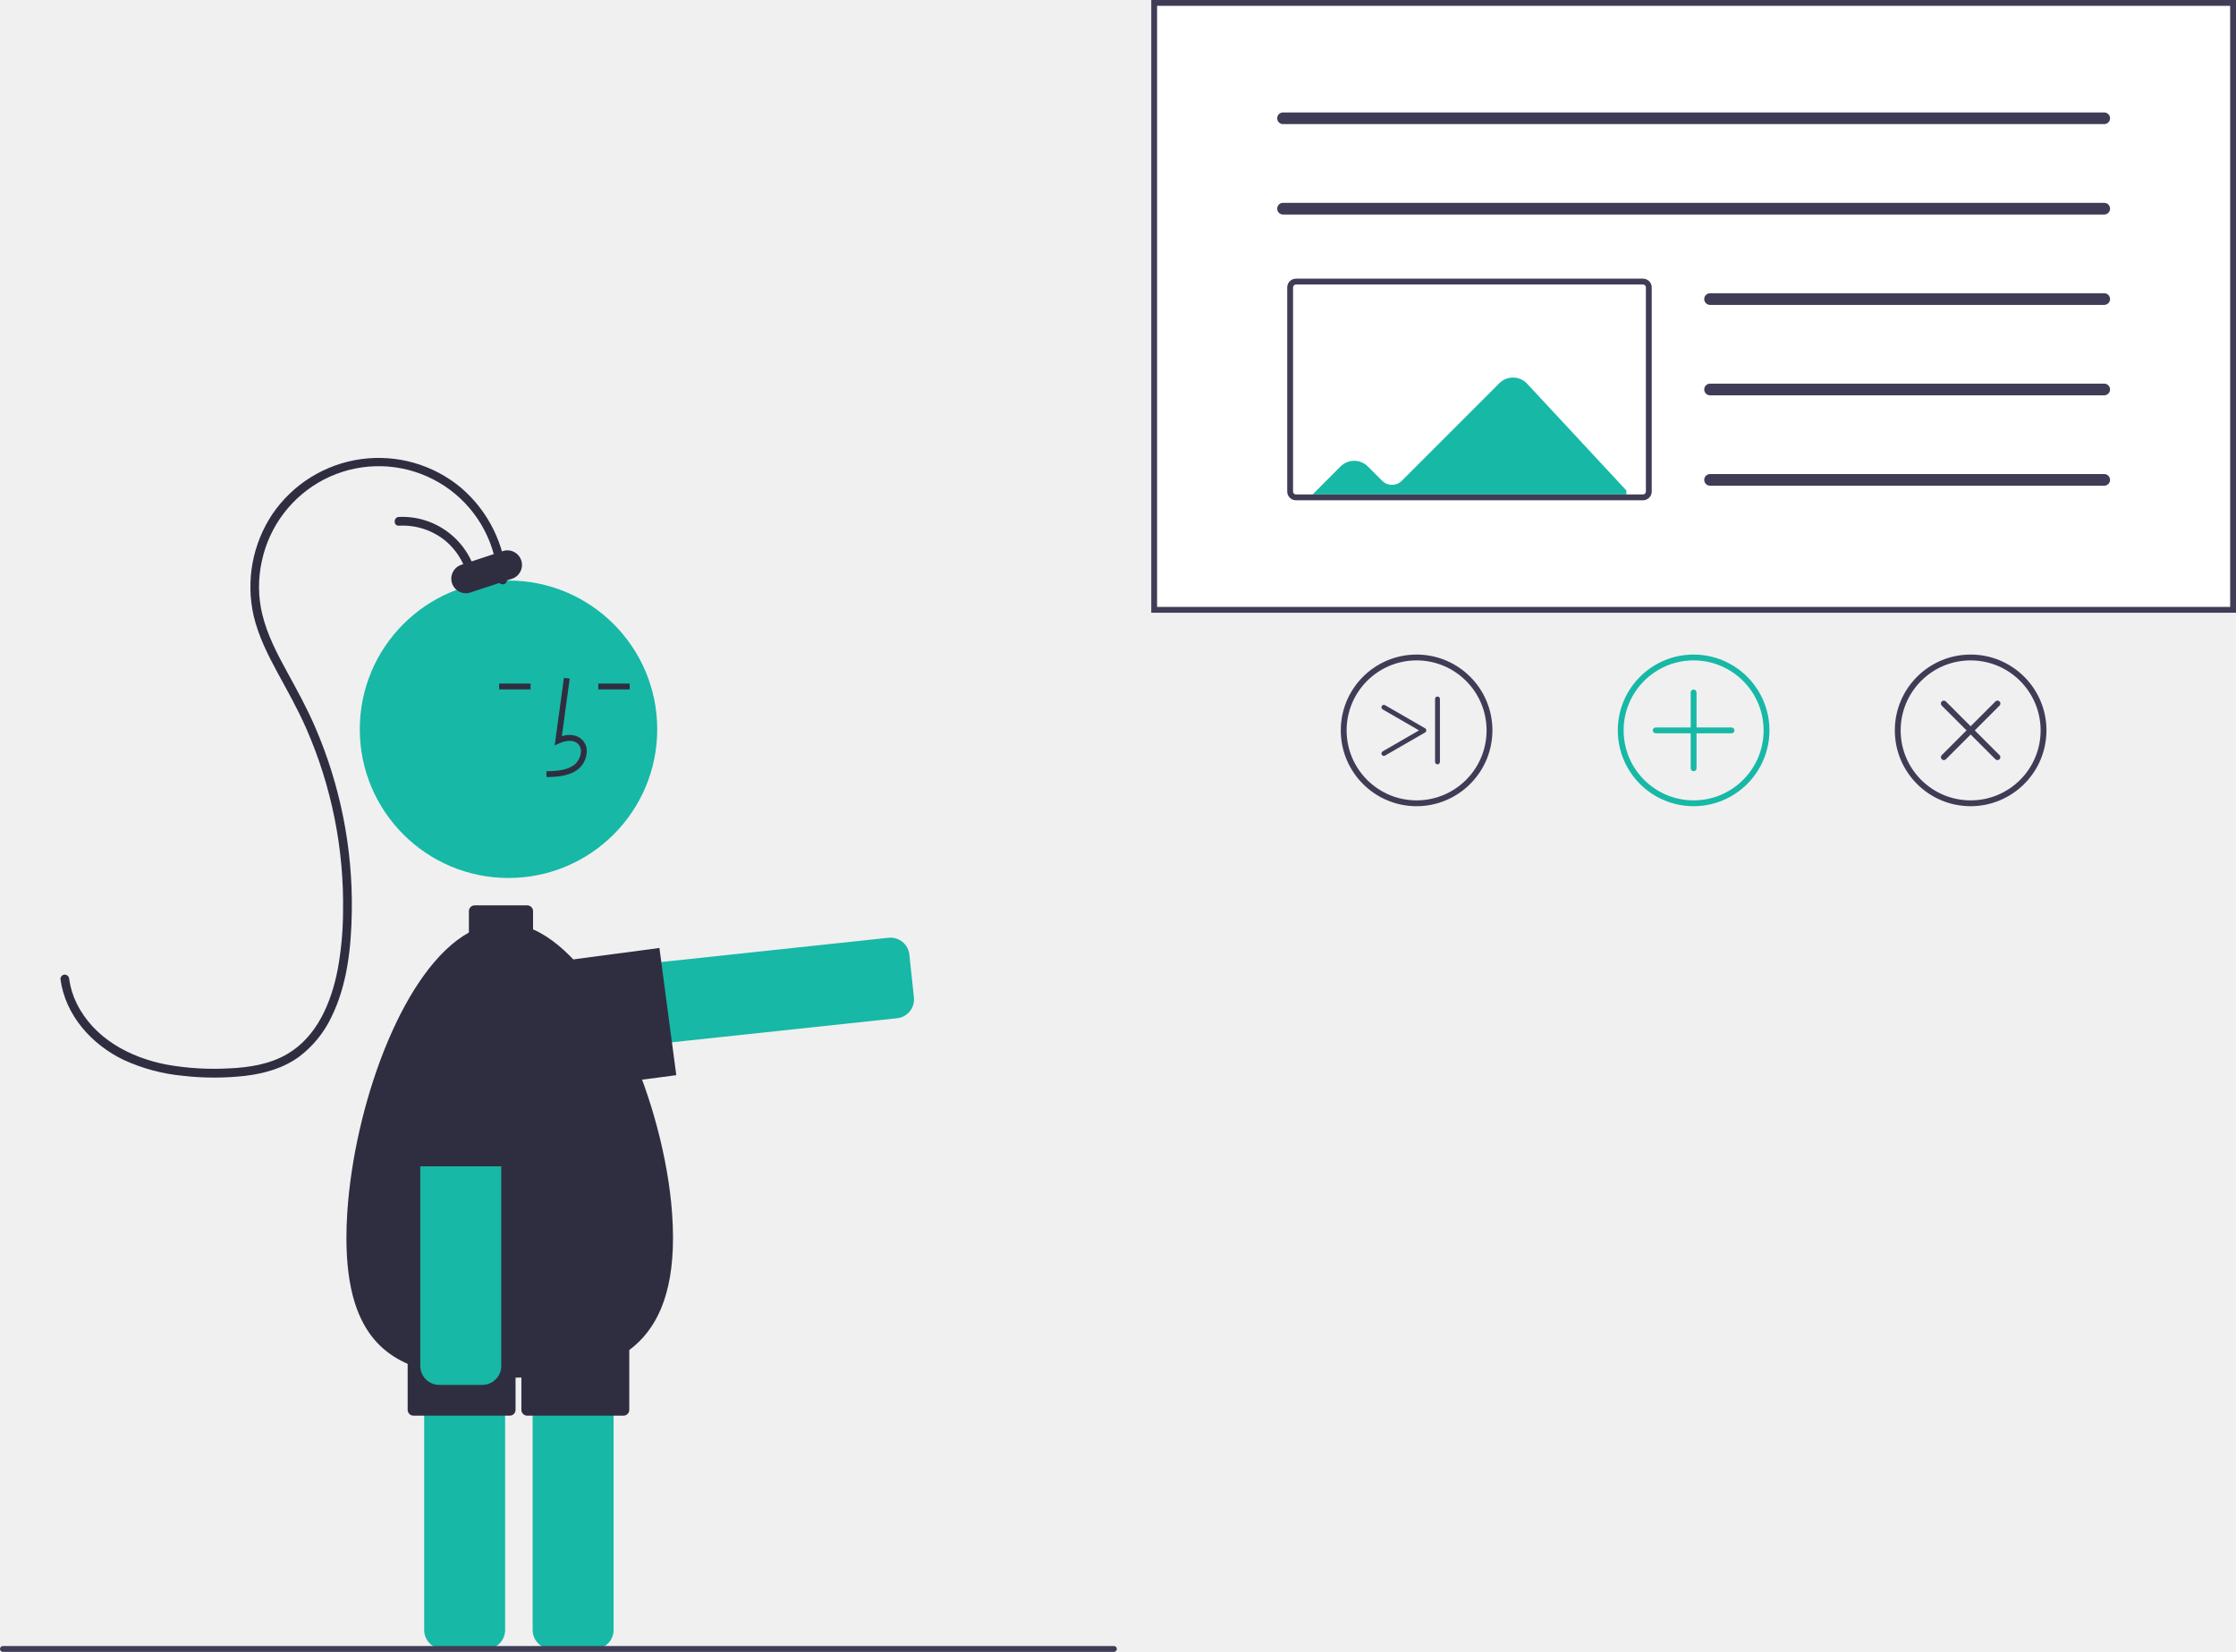
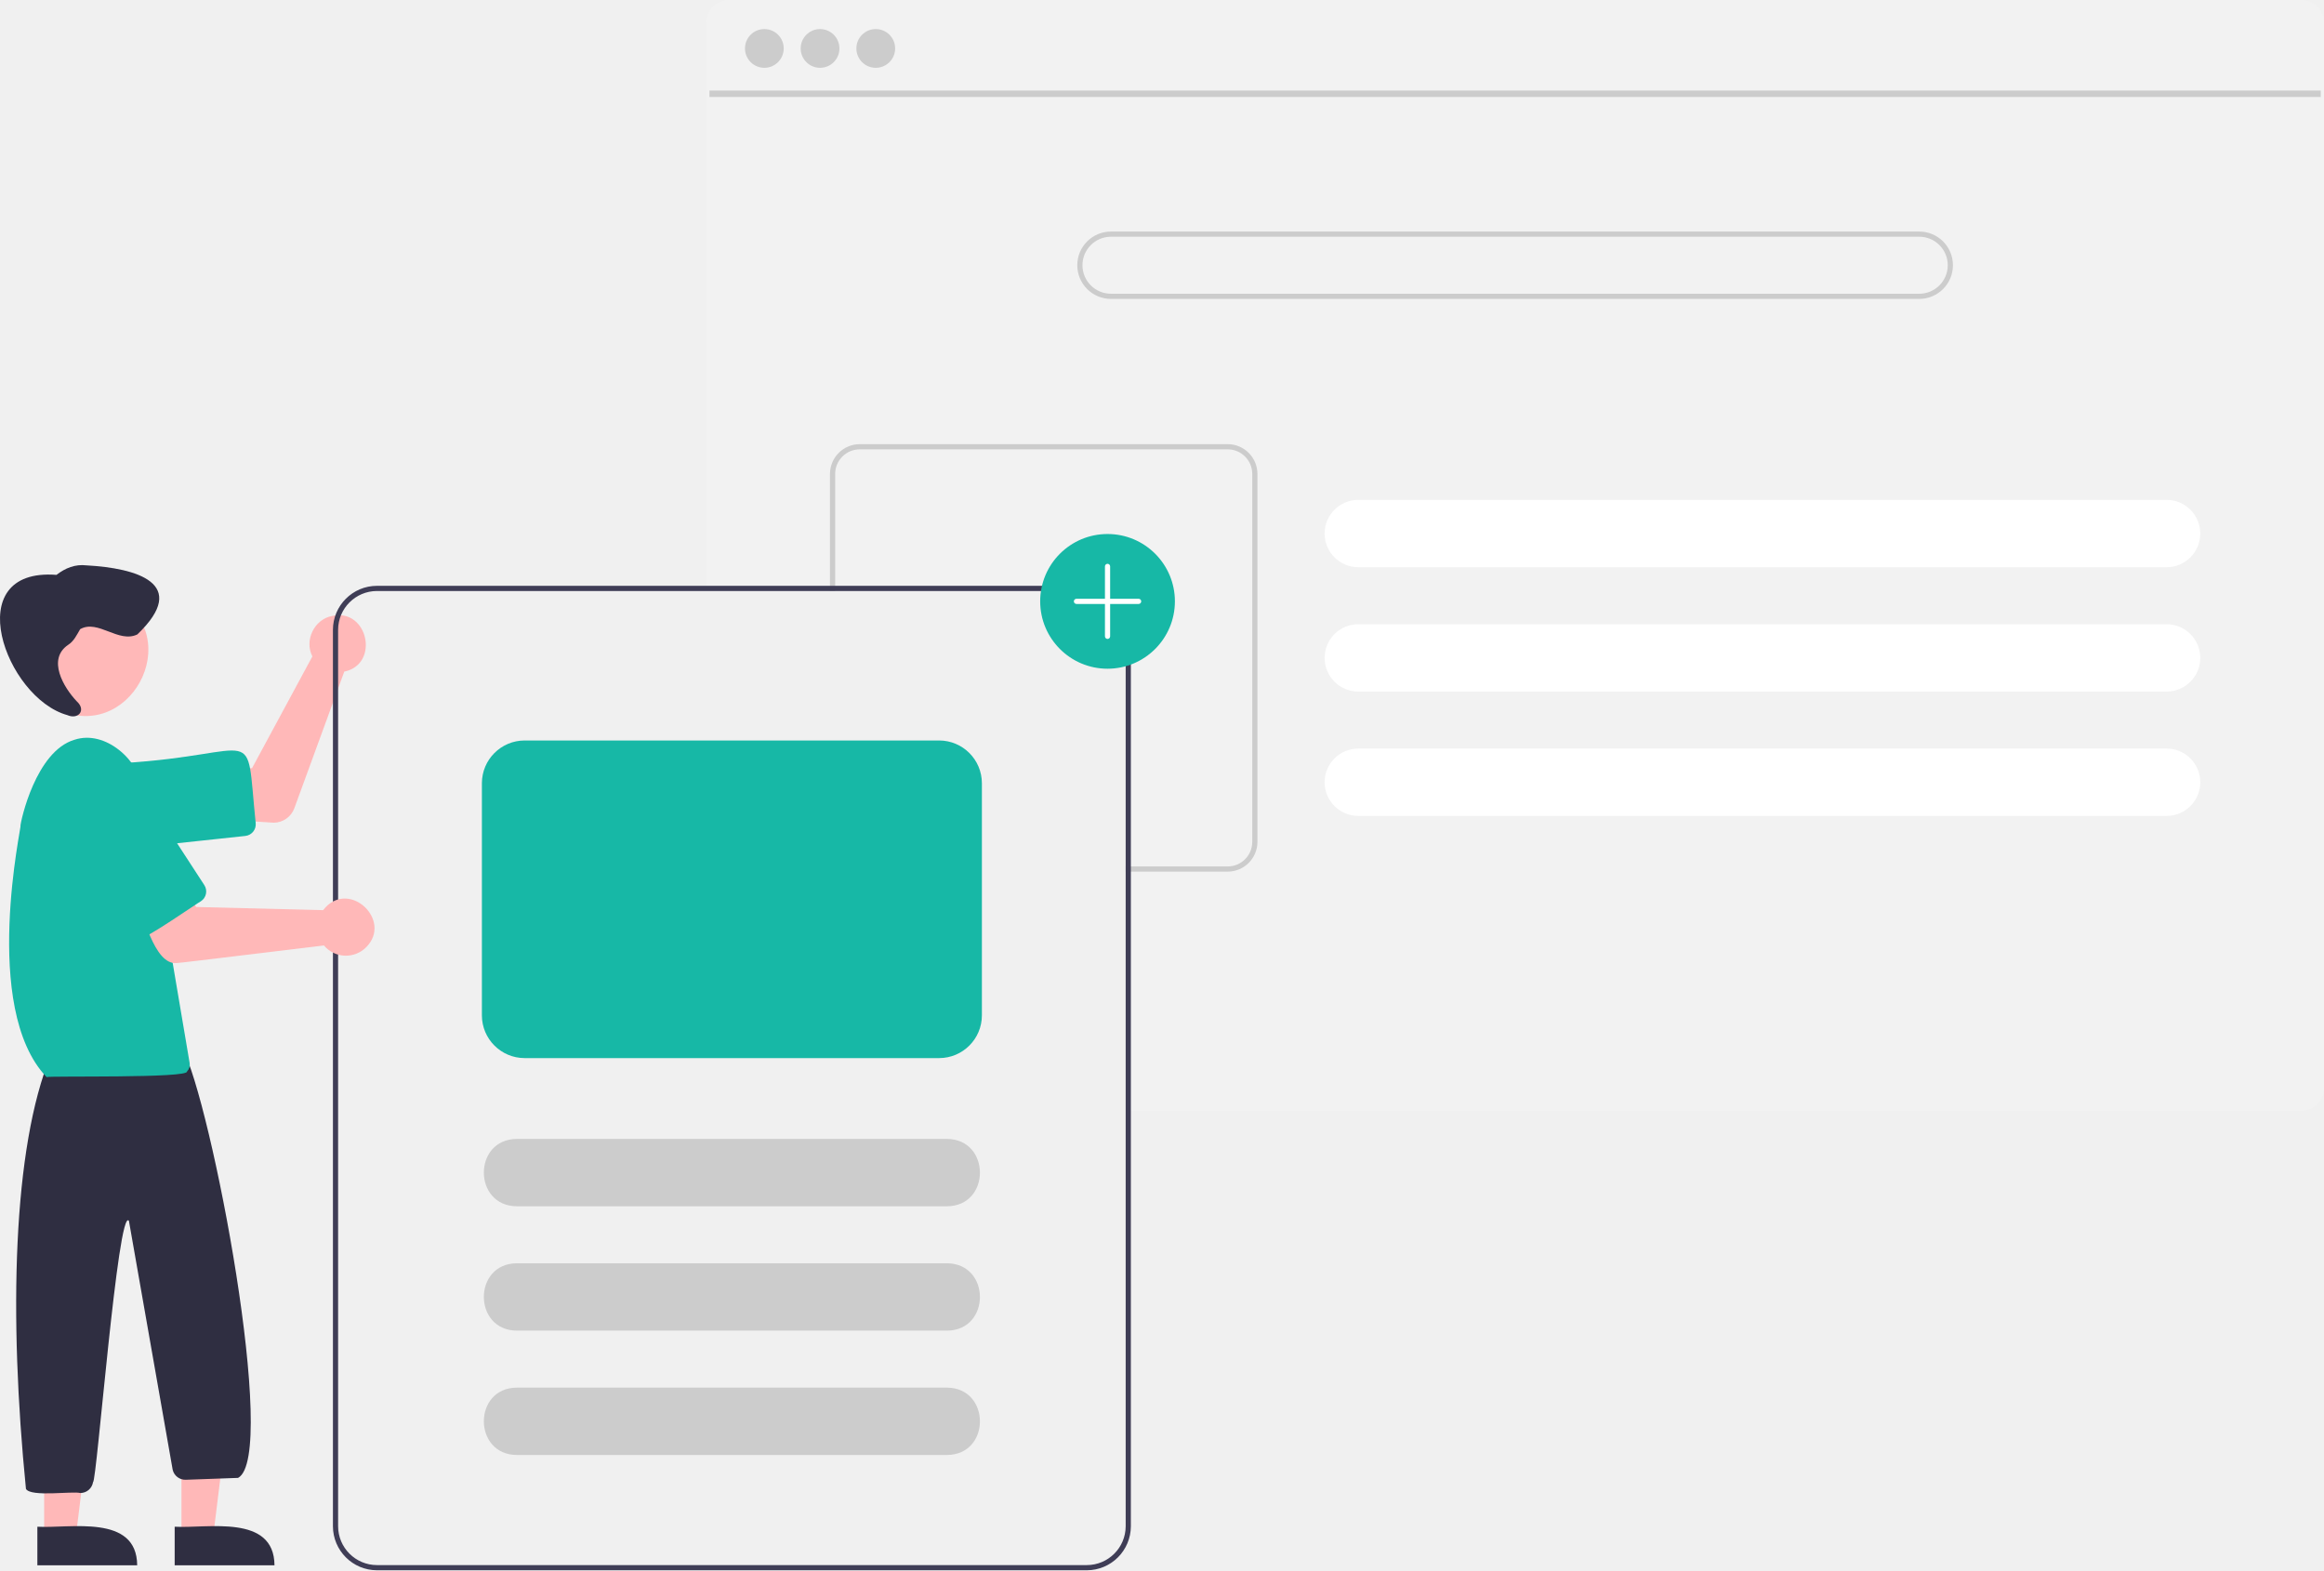
- <svg xmlns="http://www.w3.org/2000/svg" width="766.799" height="566.465" viewBox="0 0 766.799 566.465" role="img" artist="Katerina Limpitsouni" source="https://undraw.co/">
-   <path d="M407.761,528.307a13.881,13.881,0,0,1-1.447-27.683l114.981-12.277a6.507,6.507,0,0,1,7.153,5.773l1.567,14.676a6.5,6.5,0,0,1-5.773,7.153L409.261,528.227A14.096,14.096,0,0,1,407.761,528.307Z" transform="translate(-216.6004 -166.7676)" fill="#17B8A6" />
-   <path d="M405.962,540.917a22.001,22.001,0,0,1-2.877-43.811l39.653-5.259,5.785,43.618-39.653,5.259A22.139,22.139,0,0,1,405.962,540.917Z" transform="translate(-216.6004 -166.7676)" fill="#2f2e41" />
-   <path d="M983.4,376.893h-372v-210.125h372Z" transform="translate(-216.6004 -166.7676)" fill="#fff" />
-   <path d="M983.4,376.893h-372v-210.125h372Zm-370-2h368v-206.125h-368Z" transform="translate(-216.6004 -166.7676)" fill="#3f3d56" />
-   <path d="M780.033,338.33h-119a3.003,3.003,0,0,1-3-3v-70a3.003,3.003,0,0,1,3-3h119a3.003,3.003,0,0,1,3,3v70A3.003,3.003,0,0,1,780.033,338.33Z" transform="translate(-216.6004 -166.7676)" fill="#fff" />
-   <path d="M938.207,209.33H656.592a2,2,0,0,1,0-4H938.207a2,2,0,0,1,0,4Z" transform="translate(-216.6004 -166.7676)" fill="#3f3d56" />
-   <path d="M938.207,240.33H656.592a2,2,0,0,1,0-4H938.207a2,2,0,0,1,0,4Z" transform="translate(-216.6004 -166.7676)" fill="#3f3d56" />
-   <path d="M938.207,271.33H803.033a2,2,0,0,1,0-4H938.207a2,2,0,0,1,0,4Z" transform="translate(-216.6004 -166.7676)" fill="#3f3d56" />
-   <path d="M938.207,302.33H803.033a2,2,0,0,1,0-4H938.207a2,2,0,0,1,0,4Z" transform="translate(-216.6004 -166.7676)" fill="#3f3d56" />
-   <path d="M938.207,333.33H803.033a2,2,0,0,1,0-4H938.207a2,2,0,0,1,0,4Z" transform="translate(-216.6004 -166.7676)" fill="#3f3d56" />
-   <path d="M740.293,298.34a6.619,6.619,0,0,0-9.51-.17l-33.49,33.49a4.729,4.729,0,0,1-6.67.01l-4.96-4.95a6.603,6.603,0,0,0-9.34,0l-9.6,9.61H774.343v-1.37Z" transform="translate(-216.6004 -166.7676)" fill="#17B8A6" />
-   <path d="M780.033,338.33h-119a3.003,3.003,0,0,1-3-3v-70a3.003,3.003,0,0,1,3-3h119a3.003,3.003,0,0,1,3,3v70A3.003,3.003,0,0,1,780.033,338.33Zm-119-74a1.001,1.001,0,0,0-1,1v70a1.001,1.001,0,0,0,1,1h119a1.001,1.001,0,0,0,1-1v-70a1.001,1.001,0,0,0-1-1Z" transform="translate(-216.6004 -166.7676)" fill="#3f3d56" />
-   <path d="M797.4,443.232a26,26,0,1,1,26-26A26.029,26.029,0,0,1,797.4,443.232Zm0-50a24,24,0,1,0,24,24A24.027,24.027,0,0,0,797.4,393.232Z" transform="translate(-216.6004 -166.7676)" fill="#17B8A6" />
-   <path d="M810.4,418.232h-26a1,1,0,0,1,0-2h26a1,1,0,0,1,0,2Z" transform="translate(-216.6004 -166.7676)" fill="#17B8A6" />
-   <path d="M797.4,431.232a1,1,0,0,1-1-1v-26a1,1,0,1,1,2,0v26A1,1,0,0,1,797.4,431.232Z" transform="translate(-216.6004 -166.7676)" fill="#17B8A6" />
-   <path d="M892.4,443.232a26,26,0,1,1,26-26A26.029,26.029,0,0,1,892.4,443.232Zm0-50a24,24,0,1,0,24,24A24.027,24.027,0,0,0,892.4,393.232Z" transform="translate(-216.6004 -166.7676)" fill="#3f3d56" />
-   <path d="M901.592,427.425a.996.996,0,0,1-.707-.293l-18.385-18.385a1.0 1,0,1,1,1.414-1.414L902.299,425.718a1,1,0,0,1-.707,1.707Z" transform="translate(-216.6004 -166.7676)" fill="#3f3d56" />
-   <path d="M883.207,427.425a1,1,0,0,1-.707-1.707L900.885,407.333a1.0 1,0,1,1,1.414,1.414l-18.385,18.385A.996.996,0,0,1,883.207,427.425Z" transform="translate(-216.6004 -166.7676)" fill="#3f3d56" />
-   <path d="M702.4,443.232a26,26,0,1,1,26-26A26.029,26.029,0,0,1,702.4,443.232Zm0-50a24,24,0,1,0,24,24A24.027,24.027,0,0,0,702.4,393.232Z" transform="translate(-216.6004 -166.7676)" fill="#3f3d56" />
-   <path d="M691.17,425.986a.832.832,0,0,1-.417-1.552l12.474-7.202L690.753,410.031a.832.832,0,0,1,.832-1.441L705.306,416.512a.832.832,0,0,1,0,1.441l-13.721,7.922A.828.828,0,0,1,691.17,425.986Z" transform="translate(-216.6004 -166.7676)" fill="#3f3d56" />
-   <path d="M709.568,428.875a.832.832,0,0,1-.832-.832V406.422a.832.832,0,0,1,1.663,0v21.622A.832.832,0,0,1,709.568,428.875Z" transform="translate(-216.6004 -166.7676)" fill="#3f3d56" />
-   <path d="M383.327,732.242H368.568a6.507,6.507,0,0,1-6.5-6.5V602.728a6.507,6.507,0,0,1,6.5-6.5h14.76a6.507,6.507,0,0,1,6.5,6.5V725.742A6.507,6.507,0,0,1,383.327,732.242Z" transform="translate(-216.6004 -166.7676)" fill="#17B8A6" />
-   <path d="M420.52,732.242H405.76a6.507,6.507,0,0,1-6.5-6.5V602.728a6.507,6.507,0,0,1,6.5-6.5h14.76a6.507,6.507,0,0,1,6.5,6.5V725.742A6.507,6.507,0,0,1,420.52,732.242Z" transform="translate(-216.6004 -166.7676)" fill="#17B8A6" />
-   <path d="M447.4,591.232c0-2.81-.12-5.72-.34-8.69-.09-1.2-.2-2.42-.32-3.64-3.808-37.021-23.529-82.904-47.34-93.438v-6.232a2,2,0,0,0-2-2h-18a2,2,0,0,0-2,2v7.312c-22.061,12.269-38.207,56.349-41.41,92.198-.12,1.26-.22,2.51-.29,3.74q-.3,4.5-.3,8.75c0,25.435,8.046,37.563,21,43.235v15.765a2,2,0,0,0,2,2h33a2,2,0,0,0,2-2v-11.035c.668-.011,1.336-.022,2-.039v11.074a2,2,0,0,0,2,2h33a2,2,0,0,0,2-2v-20.501C441.635,622.835,447.4,611.097,447.4,591.232Z" transform="translate(-216.6004 -166.7676)" fill="#2f2e41" />
-   <circle cx="174.384" cy="250.081" r="51" fill="#17B8A6" />
-   <path d="M404.022,433.258c3.306-.092,7.42-.207,10.59-2.522a8.133,8.133,0,0,0,3.2-6.073,5.471,5.471,0,0,0-1.86-4.493c-1.656-1.399-4.073-1.727-6.678-.961l2.699-19.726-1.981-.271-3.173,23.19,1.655-.759c1.918-.88,4.552-1.328,6.188.055a3.515,3.515,0,0,1,1.153,2.896,6.147,6.147,0,0,1-2.381,4.528c-2.467,1.802-5.746,2.034-9.466,2.138Z" transform="translate(-216.6004 -166.7676)" fill="#2f2e41" />
-   <rect x="205.172" y="234.417" width="10.772" height="2" fill="#2f2e41" />
-   <rect x="171.172" y="234.417" width="10.772" height="2" fill="#2f2e41" />
-   <path d="M390.417,365.698a45.161,45.161,0,0,0-15.657-31.622,44.099,44.099,0,0,0-64.733,8.965,44.971,44.971,0,0,0-6.454,34.862c1.641,6.964,4.883,13.435,8.283,19.684,3.391,6.232,6.865,12.393,9.73,18.893a150.423,150.423,0,0,1,12.653,63.281,112.13,112.13,0,0,1-1.857,19.602c-2.207,11.185-7.03,22.902-17.326,28.891-6.004,3.493-13.048,4.585-19.892,4.886a92.271,92.271,0,0,1-21.554-1.319c-12.59-2.443-24.835-9.043-30.7-20.938a27.222,27.222,0,0,1-2.584-8.393,1.552,1.552,0,0,0-1.5-1.5,1.507,1.507,0,0,0-1.5,1.5c1.649,12.41,10.71,22.529,21.778,27.792a62.728,62.728,0,0,0,20.224,5.403,94.288,94.288,0,0,0,21.45.007c6.588-.801,13.141-2.651,18.535-6.654a36.754,36.754,0,0,0,10.838-13.287c5.568-11.194,6.902-24.096,7.096-36.434a153.449,153.449,0,0,0-12.537-63.127c-2.837-6.598-6.283-12.856-9.732-19.147-3.409-6.217-6.706-12.585-8.408-19.512a40.371,40.371,0,0,1-.178-18.336,41.165,41.165,0,0,1,21.264-27.973,40.89,40.89,0,0,1,58.336,25.788,39.569,39.569,0,0,1,1.428,8.69c.098,1.921,3.099,1.933,3,0Z" transform="translate(-216.6004 -166.7676)" fill="#2f2e41" />
-   <path d="M380.336,365.954a26.104,26.104,0,0,0-26.945-21.911c-1.921.096-1.933,3.097,0,3a23.169,23.169,0,0,1,16.195,5.376,23.487,23.487,0,0,1,7.857,14.333c.29,1.902,3.182,1.094,2.893-.798Z" transform="translate(-216.6004 -166.7676)" fill="#2f2e41" />
-   <path d="M375.985,357.849h15a5,5,0,0,1,5,5v0a5,5,0,0,1-5,5h-15a5,5,0,0,1-5-5v0A5,5,0,0,1,375.985,357.849Z" transform="translate(-311.0289 -28.2371) rotate(-18.27222)" fill="#2f2e41" />
-   <path d="M381.988,641.686H367.229a6.507,6.507,0,0,1-6.5-6.5V519.551a13.88,13.88,0,1,1,27.76,0V635.186A6.507,6.507,0,0,1,381.988,641.686Z" transform="translate(-216.6004 -166.7676)" fill="#17B8A6" />
-   <path d="M598.6,733.232h-381a1,1,0,0,1,0-2h381a1,1,0,0,1,0,2Z" transform="translate(-216.6004 -166.7676)" fill="#3f3d56" />
-   <path d="M398.9,566.732h-44v-40a22,22,0,0,1,44,0Z" transform="translate(-216.6004 -166.7676)" fill="#2f2e41" />
+ <svg xmlns="http://www.w3.org/2000/svg" width="897.059" height="606.13" viewBox="0 0 897.059 606.13" role="img" artist="Katerina Limpitsouni" source="https://undraw.co/">
+   <path d="M1039.799,146.935h-607a8.727,8.727,0,0,0-8.72,8.72v219.41h146.9a15.018,15.018,0,0,1,15,15v185.63h453.82a8.712,8.712,0,0,0,6.63-3.06,2.044,2.044,0,0,0,.19-.24,8.166,8.166,0,0,0,1.25-2.11,8.507,8.507,0,0,0,.66-3.31V155.655A8.73,8.73,0,0,0,1039.799,146.935Z" transform="translate(-151.4706 -146.935)" fill="#f2f2f2" />
+   <rect x="273.85" y="34.951" width="621.957" height="2.493" fill="#ccc" />
+   <circle cx="295.039" cy="18.698" r="7.478" fill="#ccc" />
+   <circle cx="316.539" cy="18.698" r="7.478" fill="#ccc" />
+   <circle cx="338.04" cy="18.698" r="7.478" fill="#ccc" />
+   <path d="M892.299,236.315h-312a13,13,0,0,0,0,26h312a13,13,0,0,0,0-26Zm0,24h-312a11,11,0,0,1,0-22h312a11,11,0,0,1,0,22Z" transform="translate(-151.4706 -146.935)" fill="#ccc" />
+   <path d="M987.77,339.885h-312a13,13,0,0,0,0,26h312a13,13,0,0,0,0-26Z" transform="translate(-151.4706 -146.935)" fill="#fff" />
+   <path d="M987.77,387.885h-312a13,13,0,0,0,0,26h312a13,13,0,0,0,0-26Z" transform="translate(-151.4706 -146.935)" fill="#fff" />
+   <path d="M987.77,435.885h-312a13,13,0,0,0,0,26h312a13,13,0,0,0,0-26Z" transform="translate(-151.4706 -146.935)" fill="#fff" />
+   <path d="M625.35,318.385h-142.02a11.504,11.504,0,0,0-11.49,11.49v45.19h2v-45.19a9.505,9.505,0,0,1,9.49-9.49h142.02a9.498,9.498,0,0,1,9.49,9.49v142.02a9.498,9.498,0,0,1-9.49,9.49H585.98v2h39.37a11.497,11.497,0,0,0,11.49-11.49V329.875A11.497,11.497,0,0,0,625.35,318.385Z" transform="translate(-151.4706 -146.935)" fill="#ccc" />
+   <path d="M257.094,464.503c-.502.02-21.91-1.464-22.457-1.482l1.923-19.197,12.193-.367,23.3-43.155c-3.232-6.162.745-14.338,7.6-15.599,13.814-3.14,18.559,18.593,4.703,21.485l-19.272,52.733A8.55,8.55,0,0,1,257.094,464.503Z" transform="translate(-151.4706 -146.935)" fill="#ffb8b8" />
+   <path d="M200.655,474.39c-20.372.05-22.16-30.738-1.743-32.907,53.988-3.262,47.156-16.822,51.256,23.175a4.505,4.505,0,0,1-3.995,4.954l-43.75,4.684A16.635,16.635,0,0,1,200.655,474.39Z" transform="translate(-151.4706 -146.935)" fill="#17B8A6" />
+   <path d="M196.006,377.05c28.065,15.97,5.025,58.106-23.563,43.102C144.379,404.182,167.419,362.046,196.006,377.05Z" transform="translate(-151.4706 -146.935)" fill="#ffb8b8" />
+   <polygon points="70.049 592.823 82.308 592.822 88.141 545.534 70.047 545.535 70.049 592.823" fill="#ffb8b8" />
+   <path d="M218.893,751.142l38.531-.002c-.147-19.881-25.918-14.152-38.531-14.885Z" transform="translate(-151.4706 -146.935)" fill="#2f2e41" />
+   <polygon points="17.049 592.823 29.308 592.822 35.141 545.534 17.047 545.535 17.049 592.823" fill="#ffb8b8" />
+   <path d="M165.893,751.142l38.531-.002c-.147-19.881-25.918-14.152-38.531-14.885Z" transform="translate(-151.4706 -146.935)" fill="#2f2e41" />
+   <path d="M182.452,723.243c-2.963-.813-19.064,1.646-20.964-1.582-6.636-66.511-5.161-131.603,9.57-167.37l50.648-3.101c11.326,20.675,37.36,157.875,21.656,166.216l-20.194.72a5.018,5.018,0,0,1-5.039-3.826l-16.895-96.117c-4.207-5.881-12.477,101.224-13.843,100.824A4.978,4.978,0,0,1,182.452,723.243Z" transform="translate(-151.4706 -146.935)" fill="#2f2e41" />
+   <path d="M169.45,562.698c-25.572-26.753-9.26-98.479-10.086-96.953.07-1.757,5.862-28.816,20.844-33.257,11.887-3.923,25.043,7.812,26.666,19.681l17.806,105.153a3.698,3.698,0,0,1-1.014,3.18C224.542,563.228,170.701,562.152,169.45,562.698Z" transform="translate(-151.4706 -146.935)" fill="#17B8A6" />
+   <path d="M177.749,395.868c2.246-1.42,3.353-3.854,4.66-6.073,6.885-3.924,14.801,5.569,22.083,2.026,20.593-19.769-.574-25.601-19.54-26.644-4.48-.552-8.292,1.037-11.679,3.662-37.886-2.893-19.716,47.483,4.194,54.136,4.222,1.849,7.388-1.893,3.666-5.295C175.981,412.281,169.6,401.411,177.749,395.868Z" transform="translate(-151.4706 -146.935)" fill="#2f2e41" />
+   <path d="M570.98,373.065h-274a17.024,17.024,0,0,0-17,17v346a17.024,17.024,0,0,0,17,17h274a17.024,17.024,0,0,0,17-17v-346A17.024,17.024,0,0,0,570.98,373.065Zm15,363a15.018,15.018,0,0,1-15,15h-274a15.018,15.018,0,0,1-15-15v-346a15.018,15.018,0,0,1,15-15h274a15.018,15.018,0,0,1,15,15Z" transform="translate(-151.4706 -146.935)" fill="#3f3d56" />
+   <path d="M219.777,518.663c-9.031,1.023-12.995-19.992-16.448-25.347l17.985-6.983,5.852,10.703,49.028,1.219a10.678,10.678,0,0,1,.952-1.12h0c9.723-10.181,25.557,5.073,15.871,15.232a11.036,11.036,0,0,1-16.497-.477C275.31,511.976,220.961,518.695,219.777,518.663Z" transform="translate(-151.4706 -146.935)" fill="#ffb8b8" />
+   <path d="M206.458,508.631c-3.007,2.897-26.091-37.773-27.777-38.923-11.664-18.13,15.796-36.03,27.661-17.998l23.997,36.879a4.505,4.505,0,0,1-1.317,6.226C227.928,495.327,207.23,509.733,206.458,508.631Z" transform="translate(-151.4706 -146.935)" fill="#17B8A6" />
+   <path d="M516.98,612.565h-166c-16.957-.082-17.027-25.912.001-26l165.999,0C533.925,586.644,534.017,612.476,516.98,612.565Z" transform="translate(-151.4706 -146.935)" fill="#ccc" />
+   <path d="M516.98,660.565h-166c-16.957-.082-17.027-25.912.001-26l165.999,0C533.925,634.644,534.017,660.476,516.98,660.565Z" transform="translate(-151.4706 -146.935)" fill="#ccc" />
+   <path d="M516.98,708.565h-166c-16.957-.082-17.027-25.912.001-26l165.999,0C533.925,682.644,534.017,708.476,516.98,708.565Z" transform="translate(-151.4706 -146.935)" fill="#ccc" />
+   <path d="M578.98,405.065a26,26,0,1,1,26-26A26.029,26.029,0,0,1,578.98,405.065Z" transform="translate(-151.4706 -146.935)" fill="#17B8A6" />
+   <path d="M590.98,378.065h-11v-12.5a1,1,0,0,0-2,0v12.5h-11a1,1,0,0,0,0,2h11v12.5a1,1,0,1,0,2,0v-12.5h11a1,1,0,0,0,0-2Z" transform="translate(-151.4706 -146.935)" fill="#fff" />
+   <path d="M513.98,555.365h-160a16.519,16.519,0,0,1-16.5-16.5V449.265a16.519,16.519,0,0,1,16.5-16.5h160a16.519,16.519,0,0,1,16.5,16.5v89.6A16.519,16.519,0,0,1,513.98,555.365Z" transform="translate(-151.4706 -146.935)" fill="#17B8A6" />
</svg>
